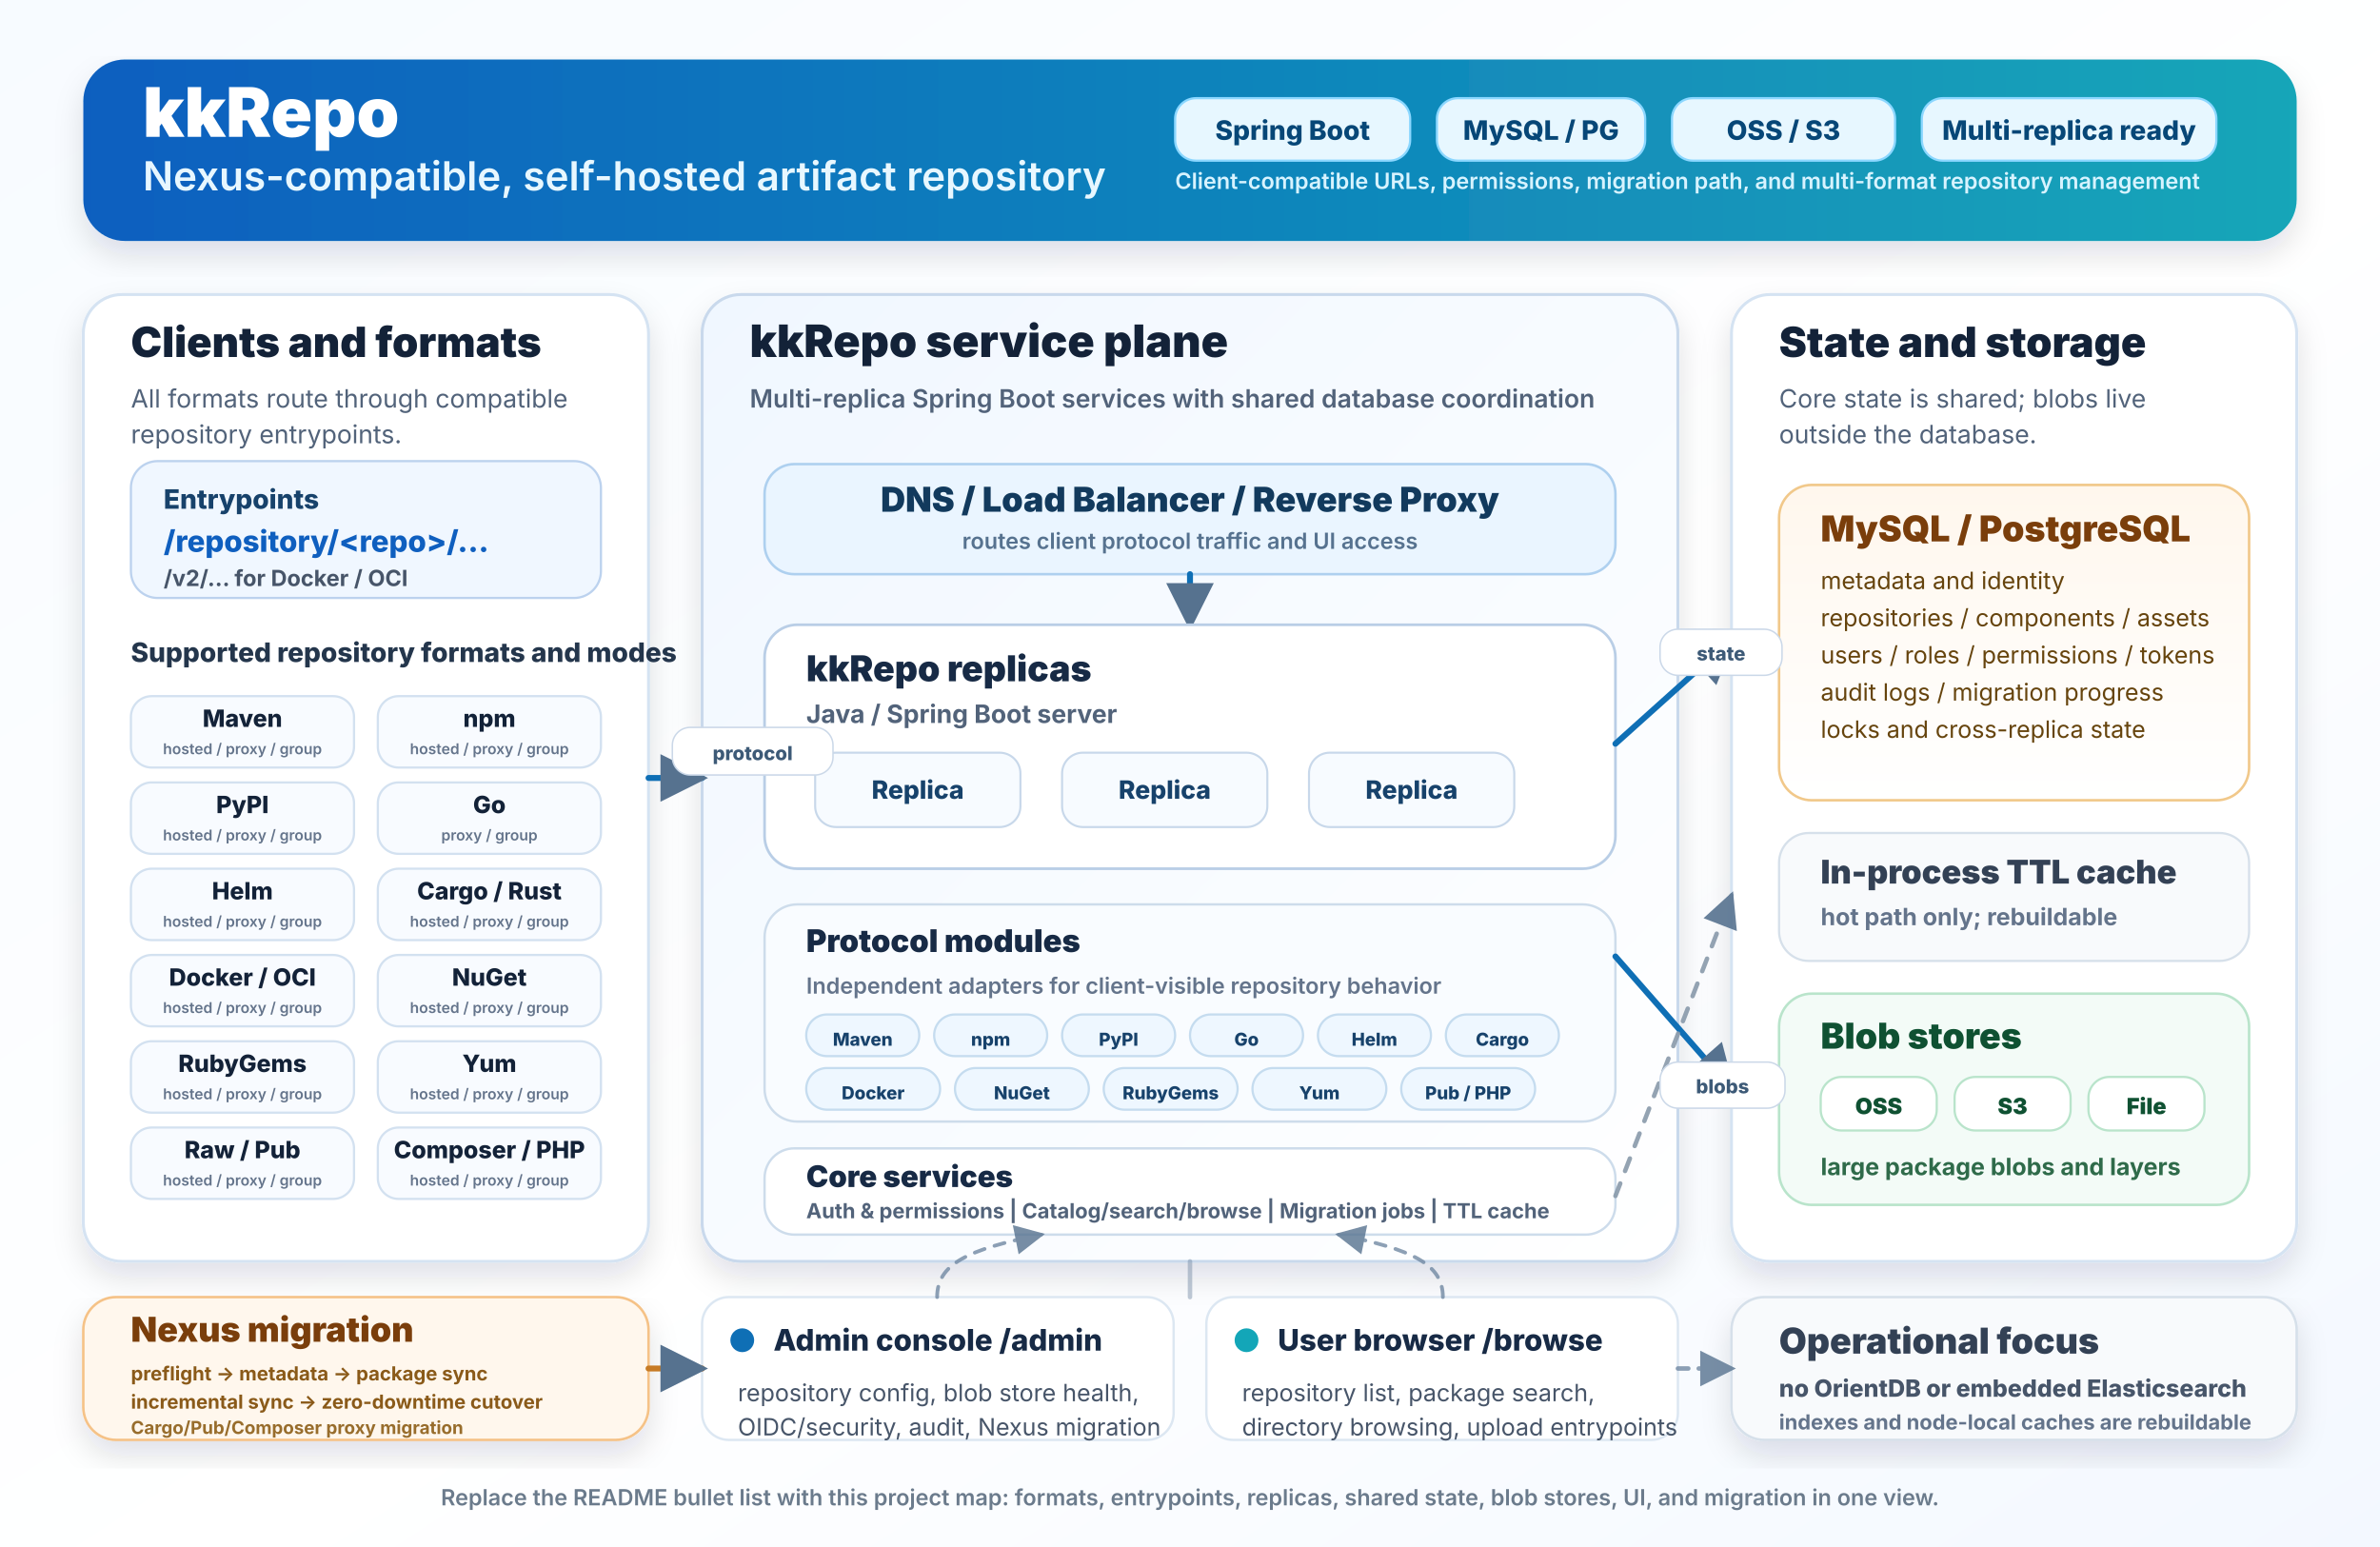
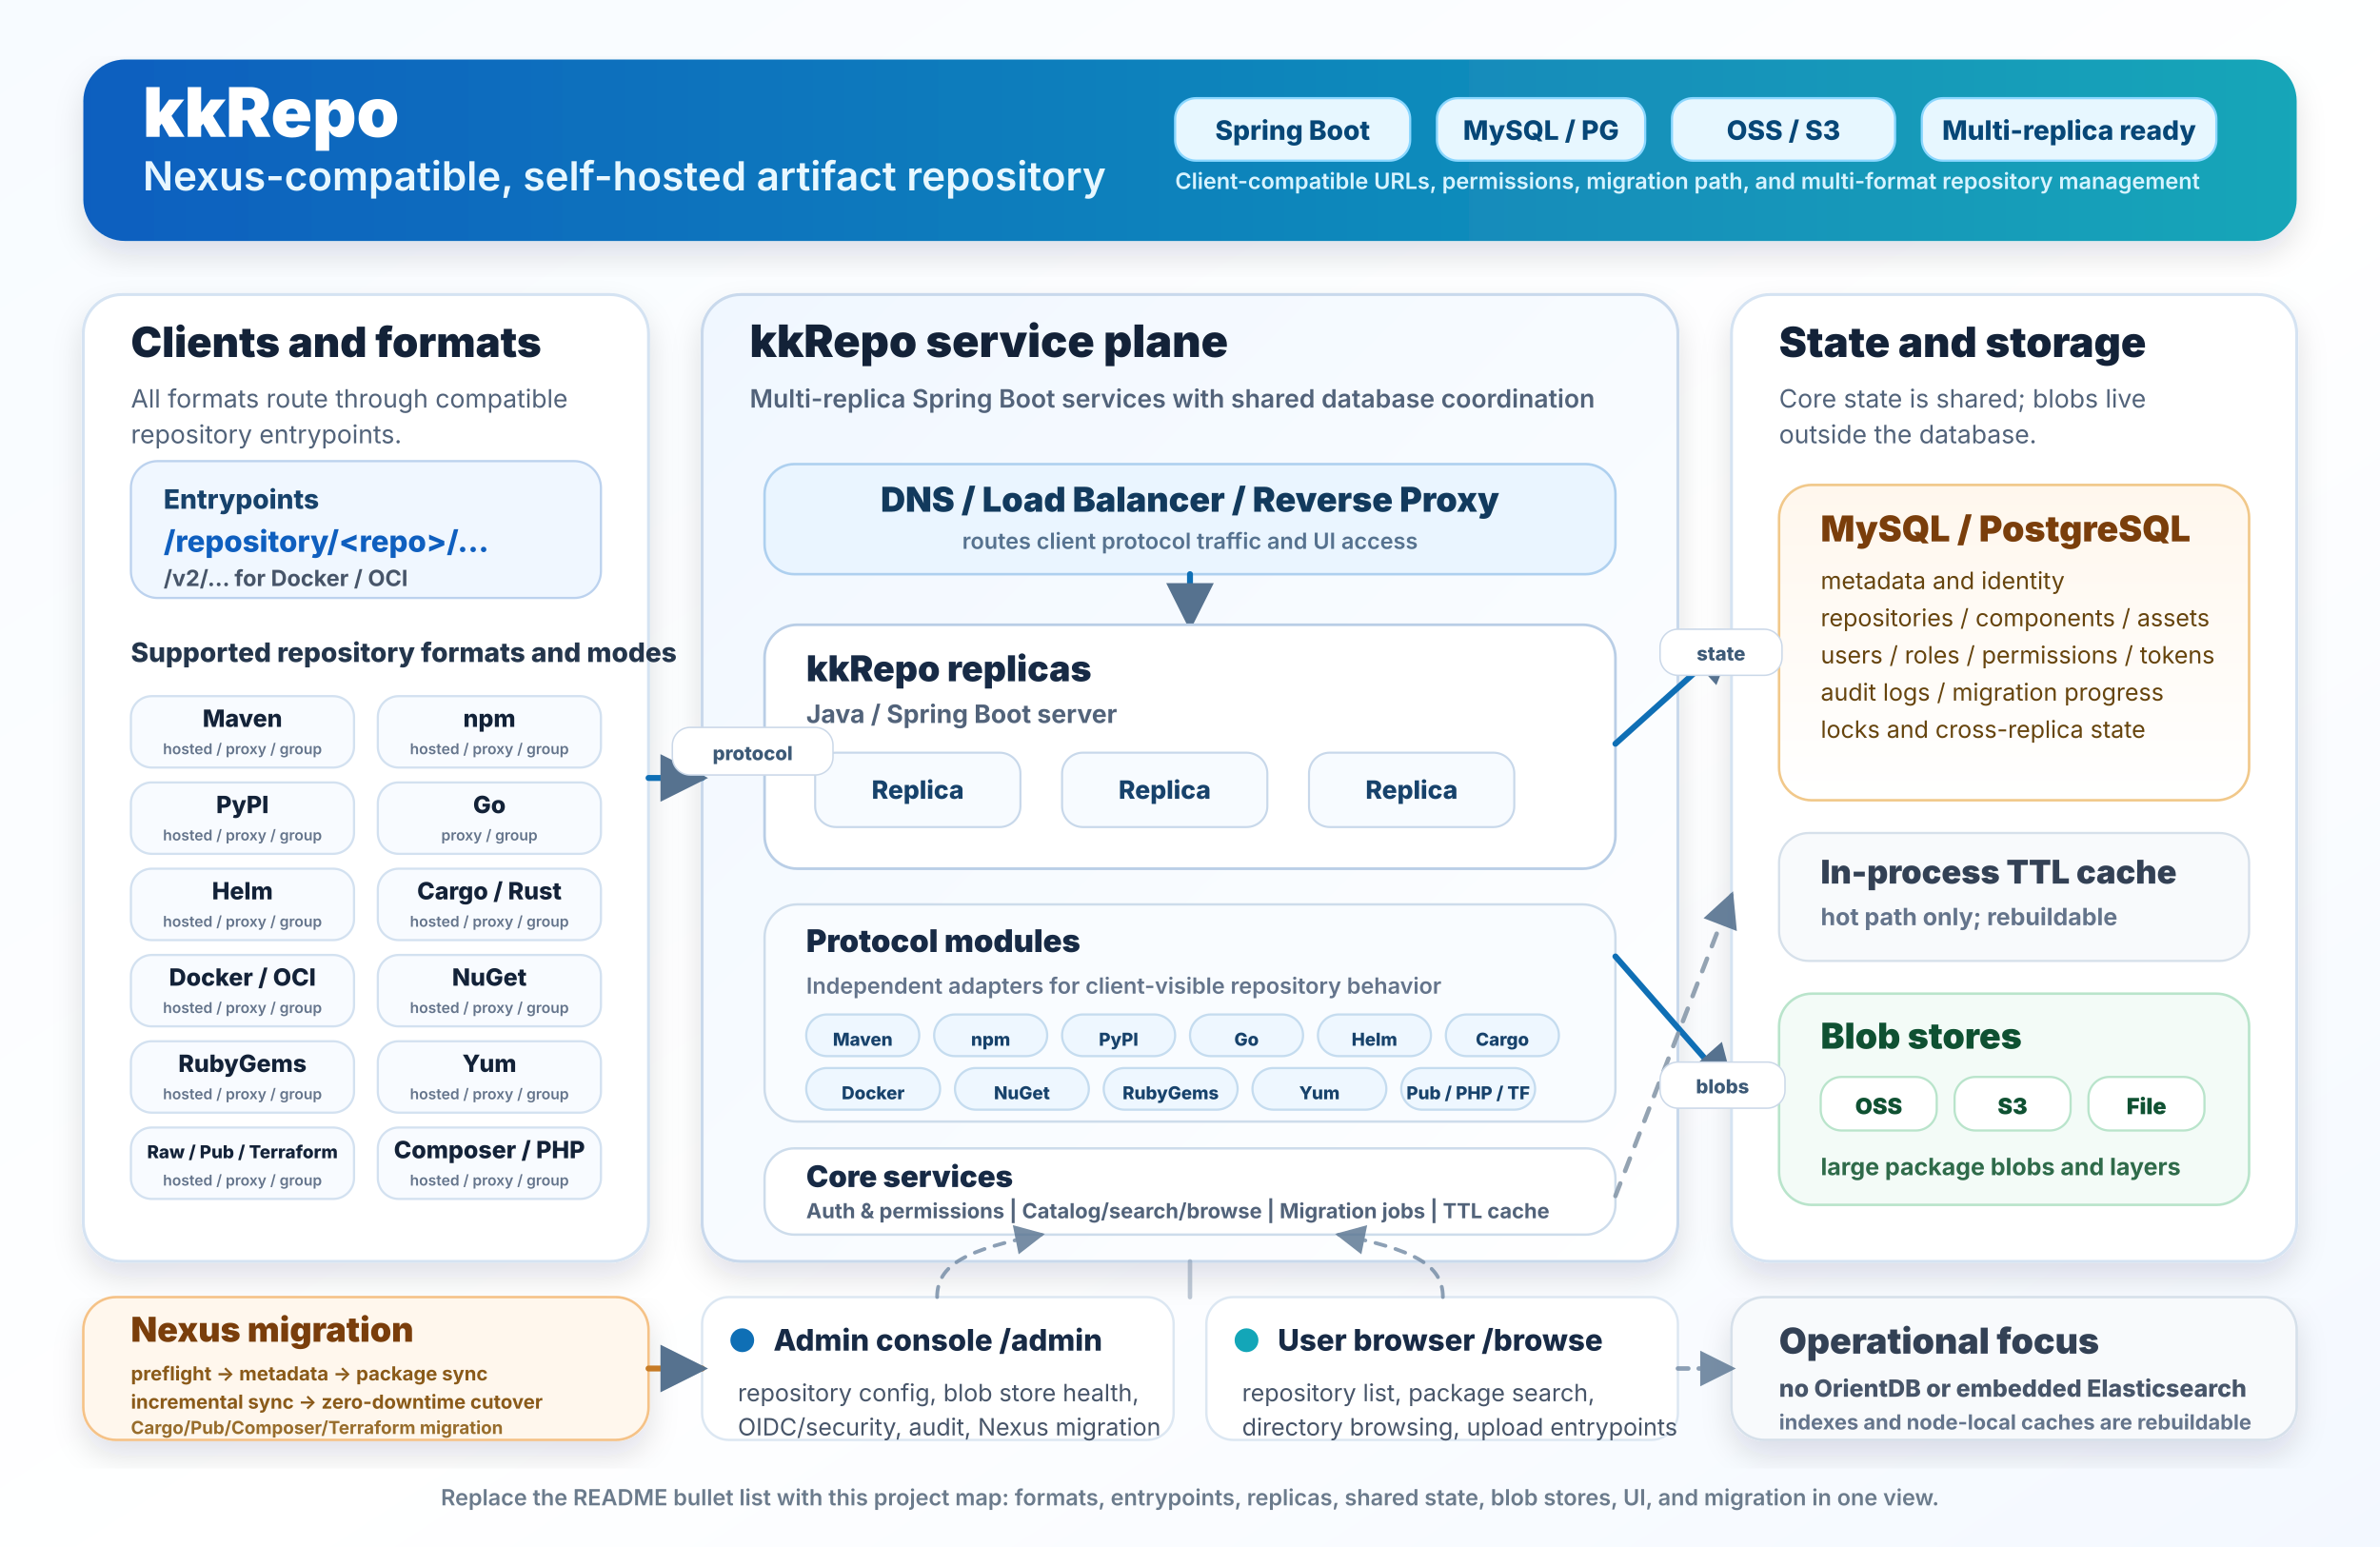
<svg xmlns="http://www.w3.org/2000/svg" width="1600" height="1040" viewBox="0 0 1600 1040" role="img" aria-labelledby="title desc">
  <defs>
    <linearGradient id="bg" x1="0" x2="1" y1="0" y2="1">
      <stop offset="0%" stop-color="#f7fbff" />
      <stop offset="55%" stop-color="#ffffff" />
      <stop offset="100%" stop-color="#f3f8ff" />
    </linearGradient>
    <linearGradient id="hero" x1="0" x2="1" y1="0" y2="0">
      <stop offset="0%" stop-color="#0f5fbf" />
      <stop offset="100%" stop-color="#13a6b8" />
    </linearGradient>
    <linearGradient id="service" x1="0" x2="1" y1="0" y2="1">
      <stop offset="0%" stop-color="#f0f7ff" />
      <stop offset="100%" stop-color="#ffffff" />
    </linearGradient>
    <linearGradient id="db" x1="0" x2="0" y1="0" y2="1">
      <stop offset="0%" stop-color="#fff7ed" />
      <stop offset="100%" stop-color="#ffffff" />
    </linearGradient>
    <filter id="shadow" x="-10%" y="-10%" width="120%" height="130%">
      <feDropShadow dx="0" dy="10" stdDeviation="10" flood-color="#12263f" flood-opacity="0.12" />
    </filter>
    <marker id="arrow" markerWidth="12" markerHeight="12" refX="9" refY="6" orient="auto" markerUnits="strokeWidth">
      <path d="M2,2 L10,6 L2,10 Z" fill="#56728f" />
    </marker>
    <style>
    text { font-family: Inter, Segoe UI, Helvetica, Arial, sans-serif; }
    .caption { letter-spacing: .02em; text-transform: uppercase; }
  </style>
  </defs>
  <rect x="0" y="0" width="1600" height="1040" rx="0" fill="url(#bg)" stroke="none" stroke-width="0" opacity="1" class="" />
  <rect x="56" y="40" width="1488" height="122" rx="28" fill="url(#hero)" stroke="#0e77b7" stroke-width="0" opacity="1" class="" filter="url(#shadow)" />
  <text x="96" y="92" font-size="46" font-weight="900" fill="#ffffff" text-anchor="start" opacity="1" class="">kkRepo</text>
  <text x="96" y="128" font-size="27" font-weight="600" fill="#e7f7ff" text-anchor="start" opacity="1" class="">Nexus-compatible, self-hosted artifact repository</text>
  <rect x="790" y="66" width="158" height="42" rx="14" fill="#e7f7ff" stroke="#8bd7ff" stroke-width="1.5" opacity="1" class="" />
  <text x="869.0" y="94.0" font-size="18" font-weight="800" fill="#074777" text-anchor="middle" opacity="1" class="">Spring Boot</text>
  <rect x="966" y="66" width="140" height="42" rx="14" fill="#e7f7ff" stroke="#8bd7ff" stroke-width="1.5" opacity="1" class="" />
  <text x="1036.0" y="94.0" font-size="18" font-weight="800" fill="#074777" text-anchor="middle" opacity="1" class="">MySQL / PG</text>
  <rect x="1124" y="66" width="150" height="42" rx="14" fill="#e7f7ff" stroke="#8bd7ff" stroke-width="1.5" opacity="1" class="" />
  <text x="1199.0" y="94.0" font-size="18" font-weight="800" fill="#074777" text-anchor="middle" opacity="1" class="">OSS / S3</text>
  <rect x="1292" y="66" width="198" height="42" rx="14" fill="#e7f7ff" stroke="#8bd7ff" stroke-width="1.5" opacity="1" class="" />
  <text x="1391.0" y="94.0" font-size="18" font-weight="800" fill="#074777" text-anchor="middle" opacity="1" class="">Multi-replica ready</text>
  <text x="790" y="127" font-size="15" font-weight="600" fill="#d7f3ff" text-anchor="start" opacity="1" class="">Client-compatible URLs, permissions, migration path, and multi-format repository management</text>
  <rect x="56" y="198" width="380" height="650" rx="26" fill="#ffffff" stroke="#d5e3f2" stroke-width="2" opacity="1" class="" filter="url(#shadow)" />
  <text x="88" y="240" font-size="28" font-weight="850" fill="#132238" text-anchor="start" opacity="1" class="">Clients and formats</text>
  <text x="88" y="274" font-size="17" font-weight="400" fill="#52637a" text-anchor="start">
    <tspan x="88" dy="0">All formats route through compatible</tspan>
    <tspan x="88" dy="24">repository entrypoints.</tspan>
  </text>
  <rect x="88" y="310" width="316" height="92" rx="18" fill="#f0f7ff" stroke="#bcd2ee" stroke-width="1.5" opacity="1" class="" />
  <text x="110" y="342" font-size="18" font-weight="800" fill="#17426b" text-anchor="start" opacity="1" class="">Entrypoints</text>
  <text x="110" y="371" font-size="20" font-weight="800" fill="#0f5fbf" text-anchor="start" opacity="1" class="">/repository/&lt;repo&gt;/...</text>
  <text x="110" y="394" font-size="15" font-weight="700" fill="#475569" text-anchor="start" opacity="1" class="">/v2/... for Docker / OCI</text>
  <text x="88" y="445" font-size="18" font-weight="800" fill="#24364c" text-anchor="start" opacity="1" class="">Supported repository formats and modes</text>
  <rect x="88" y="468" width="150" height="48" rx="14" fill="#f8fbff" stroke="#d3e1f0" stroke-width="1.5" opacity="1" class="" />
  <text x="163.0" y="488.64" font-size="16" font-weight="800" fill="#132238" text-anchor="middle" opacity="1" class="">Maven</text>
  <text x="163.0" y="507" font-size="10" font-weight="600" fill="#64748b" text-anchor="middle" opacity="1" class="">hosted / proxy / group</text>
  <rect x="254" y="468" width="150" height="48" rx="14" fill="#f8fbff" stroke="#d3e1f0" stroke-width="1.5" opacity="1" class="" />
  <text x="329.0" y="488.64" font-size="16" font-weight="800" fill="#132238" text-anchor="middle" opacity="1" class="">npm</text>
  <text x="329.0" y="507" font-size="10" font-weight="600" fill="#64748b" text-anchor="middle" opacity="1" class="">hosted / proxy / group</text>
  <rect x="88" y="526" width="150" height="48" rx="14" fill="#f8fbff" stroke="#d3e1f0" stroke-width="1.5" opacity="1" class="" />
  <text x="163.0" y="546.64" font-size="16" font-weight="800" fill="#132238" text-anchor="middle" opacity="1" class="">PyPI</text>
  <text x="163.0" y="565" font-size="10" font-weight="600" fill="#64748b" text-anchor="middle" opacity="1" class="">hosted / proxy / group</text>
  <rect x="254" y="526" width="150" height="48" rx="14" fill="#f8fbff" stroke="#d3e1f0" stroke-width="1.5" opacity="1" class="" />
  <text x="329.0" y="546.64" font-size="16" font-weight="800" fill="#132238" text-anchor="middle" opacity="1" class="">Go</text>
  <text x="329.0" y="565" font-size="10" font-weight="600" fill="#64748b" text-anchor="middle" opacity="1" class="">proxy / group</text>
  <rect x="88" y="584" width="150" height="48" rx="14" fill="#f8fbff" stroke="#d3e1f0" stroke-width="1.5" opacity="1" class="" />
  <text x="163.0" y="604.64" font-size="16" font-weight="800" fill="#132238" text-anchor="middle" opacity="1" class="">Helm</text>
  <text x="163.0" y="623" font-size="10" font-weight="600" fill="#64748b" text-anchor="middle" opacity="1" class="">hosted / proxy / group</text>
  <rect x="254" y="584" width="150" height="48" rx="14" fill="#f8fbff" stroke="#d3e1f0" stroke-width="1.5" opacity="1" class="" />
  <text x="329.0" y="604.64" font-size="16" font-weight="800" fill="#132238" text-anchor="middle" opacity="1" class="">Cargo / Rust</text>
  <text x="329.0" y="623" font-size="10" font-weight="600" fill="#64748b" text-anchor="middle" opacity="1" class="">hosted / proxy / group</text>
  <rect x="88" y="642" width="150" height="48" rx="14" fill="#f8fbff" stroke="#d3e1f0" stroke-width="1.5" opacity="1" class="" />
  <text x="163.0" y="662.64" font-size="16" font-weight="800" fill="#132238" text-anchor="middle" opacity="1" class="">Docker / OCI</text>
  <text x="163.0" y="681" font-size="10" font-weight="600" fill="#64748b" text-anchor="middle" opacity="1" class="">hosted / proxy / group</text>
  <rect x="254" y="642" width="150" height="48" rx="14" fill="#f8fbff" stroke="#d3e1f0" stroke-width="1.5" opacity="1" class="" />
  <text x="329.0" y="662.64" font-size="16" font-weight="800" fill="#132238" text-anchor="middle" opacity="1" class="">NuGet</text>
  <text x="329.0" y="681" font-size="10" font-weight="600" fill="#64748b" text-anchor="middle" opacity="1" class="">hosted / proxy / group</text>
  <rect x="88" y="700" width="150" height="48" rx="14" fill="#f8fbff" stroke="#d3e1f0" stroke-width="1.5" opacity="1" class="" />
  <text x="163.0" y="720.64" font-size="16" font-weight="800" fill="#132238" text-anchor="middle" opacity="1" class="">RubyGems</text>
  <text x="163.0" y="739" font-size="10" font-weight="600" fill="#64748b" text-anchor="middle" opacity="1" class="">hosted / proxy / group</text>
  <rect x="254" y="700" width="150" height="48" rx="14" fill="#f8fbff" stroke="#d3e1f0" stroke-width="1.5" opacity="1" class="" />
  <text x="329.0" y="720.64" font-size="16" font-weight="800" fill="#132238" text-anchor="middle" opacity="1" class="">Yum</text>
  <text x="329.0" y="739" font-size="10" font-weight="600" fill="#64748b" text-anchor="middle" opacity="1" class="">hosted / proxy / group</text>
  <rect x="88" y="758" width="150" height="48" rx="14" fill="#f8fbff" stroke="#d3e1f0" stroke-width="1.5" opacity="1" class="" />
-   <text x="163.0" y="778.64" font-size="16" font-weight="800" fill="#132238" text-anchor="middle" opacity="1" class="">Raw / Pub</text>
+   <text x="163.0" y="778.64" font-size="12" font-weight="800" fill="#132238" text-anchor="middle" opacity="1" class="">Raw / Pub / Terraform</text>
  <text x="163.0" y="797" font-size="10" font-weight="600" fill="#64748b" text-anchor="middle" opacity="1" class="">hosted / proxy / group</text>
  <rect x="254" y="758" width="150" height="48" rx="14" fill="#f8fbff" stroke="#d3e1f0" stroke-width="1.5" opacity="1" class="" />
  <text x="329.0" y="778.64" font-size="16" font-weight="800" fill="#132238" text-anchor="middle" opacity="1" class="">Composer / PHP</text>
  <text x="329.0" y="797" font-size="10" font-weight="600" fill="#64748b" text-anchor="middle" opacity="1" class="">hosted / proxy / group</text>
  <rect x="472" y="198" width="656" height="650" rx="26" fill="url(#service)" stroke="#c9d9ec" stroke-width="2" opacity="1" class="" filter="url(#shadow)" />
  <text x="504" y="240" font-size="30" font-weight="900" fill="#132238" text-anchor="start" opacity="1" class="">kkRepo service plane</text>
  <text x="504" y="274" font-size="17" font-weight="600" fill="#52637a" text-anchor="start" opacity="1" class="">Multi-replica Spring Boot services with shared database coordination</text>
  <rect x="514" y="312" width="572" height="74" rx="20" fill="#eaf5ff" stroke="#aed0ef" stroke-width="1.7" opacity="1" class="" />
  <text x="800" y="344" font-size="23" font-weight="850" fill="#123a5d" text-anchor="middle" opacity="1" class="">DNS / Load Balancer / Reverse Proxy</text>
  <text x="800" y="369" font-size="15" font-weight="600" fill="#56728f" text-anchor="middle" opacity="1" class="">routes client protocol traffic and UI access</text>
  <line x1="436" y1="523" x2="472" y2="523" stroke="#0f6fb5" stroke-width="4" stroke-linecap="round" opacity="1" marker-end="url(#arrow)" />
  <line x1="800" y1="386" x2="800" y2="420" stroke="#0f6fb5" stroke-width="4" stroke-linecap="round" opacity="1" marker-end="url(#arrow)" />
  <rect x="514" y="420" width="572" height="164" rx="22" fill="#ffffff" stroke="#b9cee6" stroke-width="1.8" opacity="1" class="" />
  <text x="542" y="458" font-size="24" font-weight="850" fill="#172a45" text-anchor="start" opacity="1" class="">kkRepo replicas</text>
  <text x="542" y="486" font-size="17" font-weight="700" fill="#52637a" text-anchor="start" opacity="1" class="">Java / Spring Boot server</text>
  <rect x="548" y="506" width="138" height="50" rx="14" fill="#f7fbff" stroke="#c8d8ea" stroke-width="1.4" opacity="1" class="" />
  <text x="617" y="537" font-size="17" font-weight="800" fill="#17426b" text-anchor="middle" opacity="1" class="">Replica</text>
  <rect x="714" y="506" width="138" height="50" rx="14" fill="#f7fbff" stroke="#c8d8ea" stroke-width="1.4" opacity="1" class="" />
  <text x="783" y="537" font-size="17" font-weight="800" fill="#17426b" text-anchor="middle" opacity="1" class="">Replica</text>
  <rect x="880" y="506" width="138" height="50" rx="14" fill="#f7fbff" stroke="#c8d8ea" stroke-width="1.4" opacity="1" class="" />
  <text x="949" y="537" font-size="17" font-weight="800" fill="#17426b" text-anchor="middle" opacity="1" class="">Replica</text>
  <rect x="514" y="608" width="572" height="146" rx="22" fill="#f9fcff" stroke="#cddceb" stroke-width="1.6" opacity="1" class="" />
  <text x="542" y="640" font-size="21" font-weight="850" fill="#172a45" text-anchor="start" opacity="1" class="">Protocol modules</text>
  <text x="542" y="668" font-size="15" font-weight="600" fill="#64748b" text-anchor="start" opacity="1" class="">Independent adapters for client-visible repository behavior</text>
  <rect x="542" y="682" width="76" height="28" rx="14" fill="#eef7ff" stroke="#c5dcef" stroke-width="1.5" opacity="1" class="" />
  <text x="580.0" y="703.0" font-size="12" font-weight="800" fill="#17426b" text-anchor="middle" opacity="1" class="">Maven</text>
  <rect x="628" y="682" width="76" height="28" rx="14" fill="#eef7ff" stroke="#c5dcef" stroke-width="1.5" opacity="1" class="" />
  <text x="666.0" y="703.0" font-size="12" font-weight="800" fill="#17426b" text-anchor="middle" opacity="1" class="">npm</text>
  <rect x="714" y="682" width="76" height="28" rx="14" fill="#eef7ff" stroke="#c5dcef" stroke-width="1.5" opacity="1" class="" />
  <text x="752.0" y="703.0" font-size="12" font-weight="800" fill="#17426b" text-anchor="middle" opacity="1" class="">PyPI</text>
  <rect x="800" y="682" width="76" height="28" rx="14" fill="#eef7ff" stroke="#c5dcef" stroke-width="1.5" opacity="1" class="" />
  <text x="838.0" y="703.0" font-size="12" font-weight="800" fill="#17426b" text-anchor="middle" opacity="1" class="">Go</text>
  <rect x="886" y="682" width="76" height="28" rx="14" fill="#eef7ff" stroke="#c5dcef" stroke-width="1.5" opacity="1" class="" />
  <text x="924.0" y="703.0" font-size="12" font-weight="800" fill="#17426b" text-anchor="middle" opacity="1" class="">Helm</text>
  <rect x="972" y="682" width="76" height="28" rx="14" fill="#eef7ff" stroke="#c5dcef" stroke-width="1.5" opacity="1" class="" />
  <text x="1010.0" y="703.0" font-size="12" font-weight="800" fill="#17426b" text-anchor="middle" opacity="1" class="">Cargo</text>
  <rect x="542" y="718" width="90" height="28" rx="14" fill="#eef7ff" stroke="#c5dcef" stroke-width="1.5" opacity="1" class="" />
  <text x="587.0" y="739.0" font-size="12" font-weight="800" fill="#17426b" text-anchor="middle" opacity="1" class="">Docker</text>
  <rect x="642" y="718" width="90" height="28" rx="14" fill="#eef7ff" stroke="#c5dcef" stroke-width="1.5" opacity="1" class="" />
  <text x="687.0" y="739.0" font-size="12" font-weight="800" fill="#17426b" text-anchor="middle" opacity="1" class="">NuGet</text>
  <rect x="742" y="718" width="90" height="28" rx="14" fill="#eef7ff" stroke="#c5dcef" stroke-width="1.5" opacity="1" class="" />
  <text x="787.0" y="739.0" font-size="12" font-weight="800" fill="#17426b" text-anchor="middle" opacity="1" class="">RubyGems</text>
  <rect x="842" y="718" width="90" height="28" rx="14" fill="#eef7ff" stroke="#c5dcef" stroke-width="1.5" opacity="1" class="" />
  <text x="887.0" y="739.0" font-size="12" font-weight="800" fill="#17426b" text-anchor="middle" opacity="1" class="">Yum</text>
  <rect x="942" y="718" width="90" height="28" rx="14" fill="#eef7ff" stroke="#c5dcef" stroke-width="1.5" opacity="1" class="" />
-   <text x="987.0" y="739.0" font-size="12" font-weight="800" fill="#17426b" text-anchor="middle" opacity="1" class="">Pub / PHP</text>
+   <text x="987.0" y="739.0" font-size="12" font-weight="800" fill="#17426b" text-anchor="middle" opacity="1" class="">Pub / PHP / TF</text>
  <rect x="514" y="772" width="572" height="58" rx="20" fill="#ffffff" stroke="#cddceb" stroke-width="1.6" opacity="1" class="" />
  <text x="542" y="798" font-size="20" font-weight="850" fill="#172a45" text-anchor="start" opacity="1" class="">Core services</text>
  <text x="542" y="819" font-size="14" font-weight="650" fill="#52637a" text-anchor="start" opacity="1" class="">Auth &amp; permissions | Catalog/search/browse | Migration jobs | TTL cache</text>
  <rect x="1164" y="198" width="380" height="650" rx="26" fill="#ffffff" stroke="#d5e3f2" stroke-width="2" opacity="1" class="" filter="url(#shadow)" />
  <text x="1196" y="240" font-size="28" font-weight="850" fill="#132238" text-anchor="start" opacity="1" class="">State and storage</text>
  <text x="1196" y="274" font-size="17" font-weight="400" fill="#52637a" text-anchor="start">
    <tspan x="1196" dy="0">Core state is shared; blobs live</tspan>
    <tspan x="1196" dy="24">outside the database.</tspan>
  </text>
  <rect x="1196" y="326" width="316" height="212" rx="22" fill="url(#db)" stroke="#f1c88a" stroke-width="1.7" opacity="1" class="" />
  <text x="1224" y="364" font-size="24" font-weight="900" fill="#7a3e0b" text-anchor="start" opacity="1" class="">MySQL / PostgreSQL</text>
  <text x="1224" y="396" font-size="16" font-weight="400" fill="#66440d" text-anchor="start">
    <tspan x="1224" dy="0">metadata and identity</tspan>
    <tspan x="1224" dy="25">repositories / components / assets</tspan>
    <tspan x="1224" dy="25">users / roles / permissions / tokens</tspan>
    <tspan x="1224" dy="25">audit logs / migration progress</tspan>
    <tspan x="1224" dy="25">locks and cross-replica state</tspan>
  </text>
  <rect x="1196" y="560" width="316" height="86" rx="20" fill="#f8fafc" stroke="#d6e0ea" stroke-width="1.5" opacity="1" class="" />
  <text x="1224" y="594" font-size="22" font-weight="850" fill="#334155" text-anchor="start" opacity="1" class="">In-process TTL cache</text>
  <text x="1224" y="622" font-size="16" font-weight="650" fill="#64748b" text-anchor="start" opacity="1" class="">hot path only; rebuildable</text>
  <rect x="1196" y="668" width="316" height="142" rx="22" fill="#f3fbf7" stroke="#b9e4cb" stroke-width="1.7" opacity="1" class="" />
  <text x="1224" y="705" font-size="24" font-weight="900" fill="#0f5132" text-anchor="start" opacity="1" class="">Blob stores</text>
  <rect x="1224" y="724" width="78" height="36" rx="14" fill="#ffffff" stroke="#b9e4cb" stroke-width="1.5" opacity="1" class="" />
  <text x="1263.0" y="749.0" font-size="15" font-weight="850" fill="#0f5132" text-anchor="middle" opacity="1" class="">OSS</text>
  <rect x="1314" y="724" width="78" height="36" rx="14" fill="#ffffff" stroke="#b9e4cb" stroke-width="1.5" opacity="1" class="" />
  <text x="1353.0" y="749.0" font-size="15" font-weight="850" fill="#0f5132" text-anchor="middle" opacity="1" class="">S3</text>
  <rect x="1404" y="724" width="78" height="36" rx="14" fill="#ffffff" stroke="#b9e4cb" stroke-width="1.5" opacity="1" class="" />
  <text x="1443.0" y="749.0" font-size="15" font-weight="850" fill="#0f5132" text-anchor="middle" opacity="1" class="">File</text>
  <text x="1224" y="790" font-size="16" font-weight="650" fill="#2f6b4a" text-anchor="start" opacity="1" class="">large package blobs and layers</text>
  <line x1="1086" y1="500" x2="1164" y2="430" stroke="#0f6fb5" stroke-width="4" stroke-linecap="round" opacity="1" marker-end="url(#arrow)" />
  <line x1="1086" y1="643" x2="1164" y2="732" stroke="#0f6fb5" stroke-width="4" stroke-linecap="round" opacity="1" marker-end="url(#arrow)" />
  <line x1="1086" y1="804" x2="1164" y2="602" stroke="#8899aa" stroke-width="3" stroke-linecap="round" opacity="0.9" stroke-dasharray="9 9" marker-end="url(#arrow)" />
  <rect x="472" y="872" width="317" height="96" rx="18" fill="#ffffff" stroke="#dce7f2" stroke-width="1.6" opacity="1" class="" />
  <circle cx="499" cy="901" r="8" fill="#0f6fb5" />
  <text x="520" y="908" font-size="20" font-weight="800" fill="#172a45" text-anchor="start" opacity="1" class="">Admin console /admin</text>
  <text x="496" y="942" font-size="16" font-weight="400" fill="#475569" text-anchor="start">
    <tspan x="496" dy="0">repository config, blob store health,</tspan>
    <tspan x="496" dy="23">OIDC/security, audit, Nexus migration</tspan>
  </text>
  <rect x="811" y="872" width="317" height="96" rx="18" fill="#ffffff" stroke="#dce7f2" stroke-width="1.6" opacity="1" class="" />
  <circle cx="838" cy="901" r="8" fill="#13a6b8" />
  <text x="859" y="908" font-size="20" font-weight="800" fill="#172a45" text-anchor="start" opacity="1" class="">User browser /browse</text>
  <text x="835" y="942" font-size="16" font-weight="400" fill="#475569" text-anchor="start">
    <tspan x="835" dy="0">repository list, package search,</tspan>
    <tspan x="835" dy="23">directory browsing, upload entrypoints</tspan>
  </text>
  <path d="M630 872 C630 850 650 840 700 830" stroke="#7088a2" stroke-width="2.5" fill="none" stroke-linecap="round" stroke-linejoin="round" opacity="0.8" stroke-dasharray="7 7" marker-end="url(#arrow)" />
  <path d="M970 872 C970 850 950 840 900 830" stroke="#7088a2" stroke-width="2.5" fill="none" stroke-linecap="round" stroke-linejoin="round" opacity="0.8" stroke-dasharray="7 7" marker-end="url(#arrow)" />
  <rect x="56" y="872" width="380" height="96" rx="22" fill="#fff7ed" stroke="#f5c287" stroke-width="1.7" opacity="1" class="" filter="url(#shadow)" />
  <text x="88" y="902" font-size="23" font-weight="900" fill="#7a3e0b" text-anchor="start" opacity="1" class="">Nexus migration</text>
  <text x="88" y="928" font-size="13" font-weight="750" fill="#8a5a19" text-anchor="start" opacity="1" class="">preflight -&gt; metadata -&gt; package sync</text>
  <text x="88" y="947" font-size="13" font-weight="750" fill="#8a5a19" text-anchor="start" opacity="1" class="">incremental sync -&gt; zero-downtime cutover</text>
-   <text x="88" y="964" font-size="12" font-weight="650" fill="#986d2c" text-anchor="start" opacity="1" class="">Cargo/Pub/Composer proxy migration</text>
+   <text x="88" y="964" font-size="12" font-weight="650" fill="#986d2c" text-anchor="start" opacity="1" class="">Cargo/Pub/Composer/Terraform migration</text>
  <line x1="436" y1="920" x2="472" y2="920" stroke="#c77b25" stroke-width="4" stroke-linecap="round" opacity="1" marker-end="url(#arrow)" />
  <rect x="1164" y="872" width="380" height="96" rx="22" fill="#f8fafc" stroke="#d6e0ea" stroke-width="1.7" opacity="1" class="" filter="url(#shadow)" />
  <text x="1196" y="910" font-size="24" font-weight="900" fill="#334155" text-anchor="start" opacity="1" class="">Operational focus</text>
  <text x="1196" y="939" font-size="16" font-weight="800" fill="#475569" text-anchor="start" opacity="1" class="">no OrientDB or embedded Elasticsearch</text>
  <text x="1196" y="961" font-size="14" font-weight="650" fill="#64748b" text-anchor="start" opacity="1" class="">indexes and node-local caches are rebuildable</text>
  <line x1="1128" y1="920" x2="1164" y2="920" stroke="#7088a2" stroke-width="3" stroke-linecap="round" opacity="0.8" stroke-dasharray="7 7" marker-end="url(#arrow)" />
  <line x1="800" y1="848" x2="800" y2="872" stroke="#7088a2" stroke-width="3" stroke-linecap="round" opacity="0.45" />
  <rect x="452" y="489" width="108" height="32" rx="12" fill="#ffffff" stroke="#cbd8e8" stroke-width="1" opacity="1" class="" />
  <text x="506" y="511" font-size="13" font-weight="800" fill="#3d5a77" text-anchor="middle" opacity="1" class="">protocol</text>
  <rect x="1116" y="423" width="82" height="31" rx="12" fill="#ffffff" stroke="#cbd8e8" stroke-width="1" opacity="1" class="" />
  <text x="1157" y="444" font-size="13" font-weight="800" fill="#3d5a77" text-anchor="middle" opacity="1" class="">state</text>
  <rect x="1116" y="714" width="84" height="31" rx="12" fill="#ffffff" stroke="#cbd8e8" stroke-width="1" opacity="1" class="" />
  <text x="1158" y="735" font-size="13" font-weight="800" fill="#3d5a77" text-anchor="middle" opacity="1" class="">blobs</text>
  <text x="800" y="1012" font-size="15" font-weight="600" fill="#6b7b8c" text-anchor="middle" opacity="1" class="">Replace the README bullet list with this project map: formats, entrypoints, replicas, shared state, blob stores, UI, and migration in one view.</text>
</svg>
